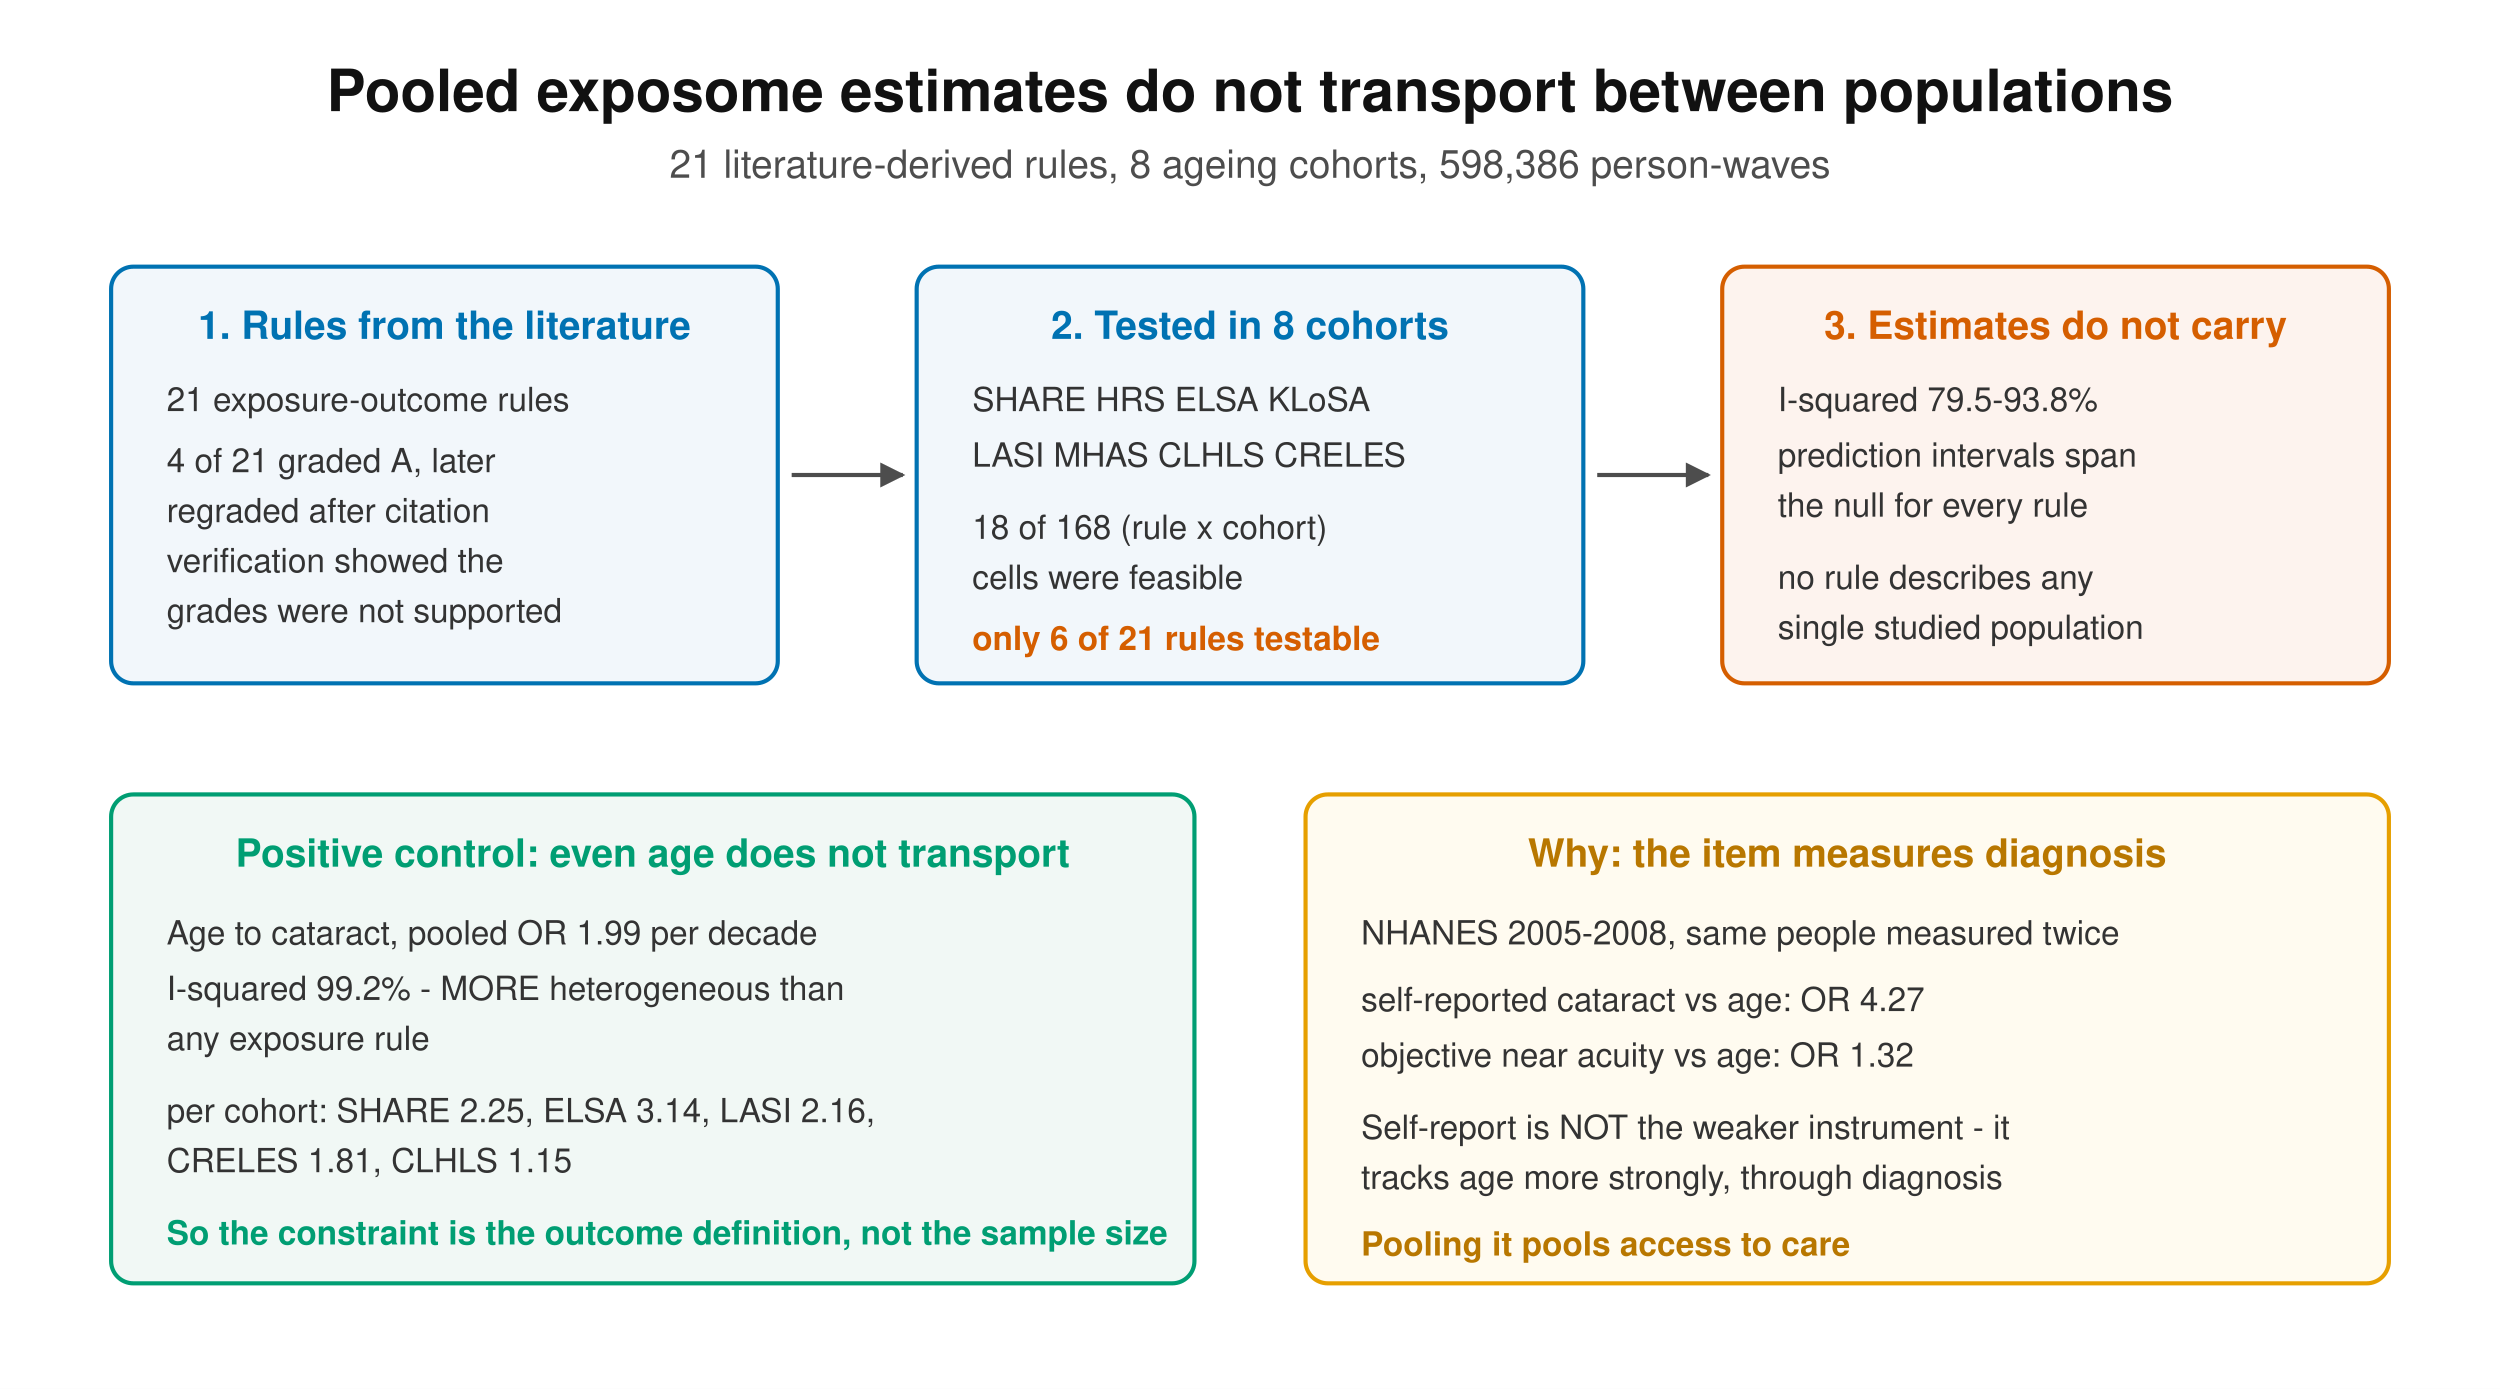
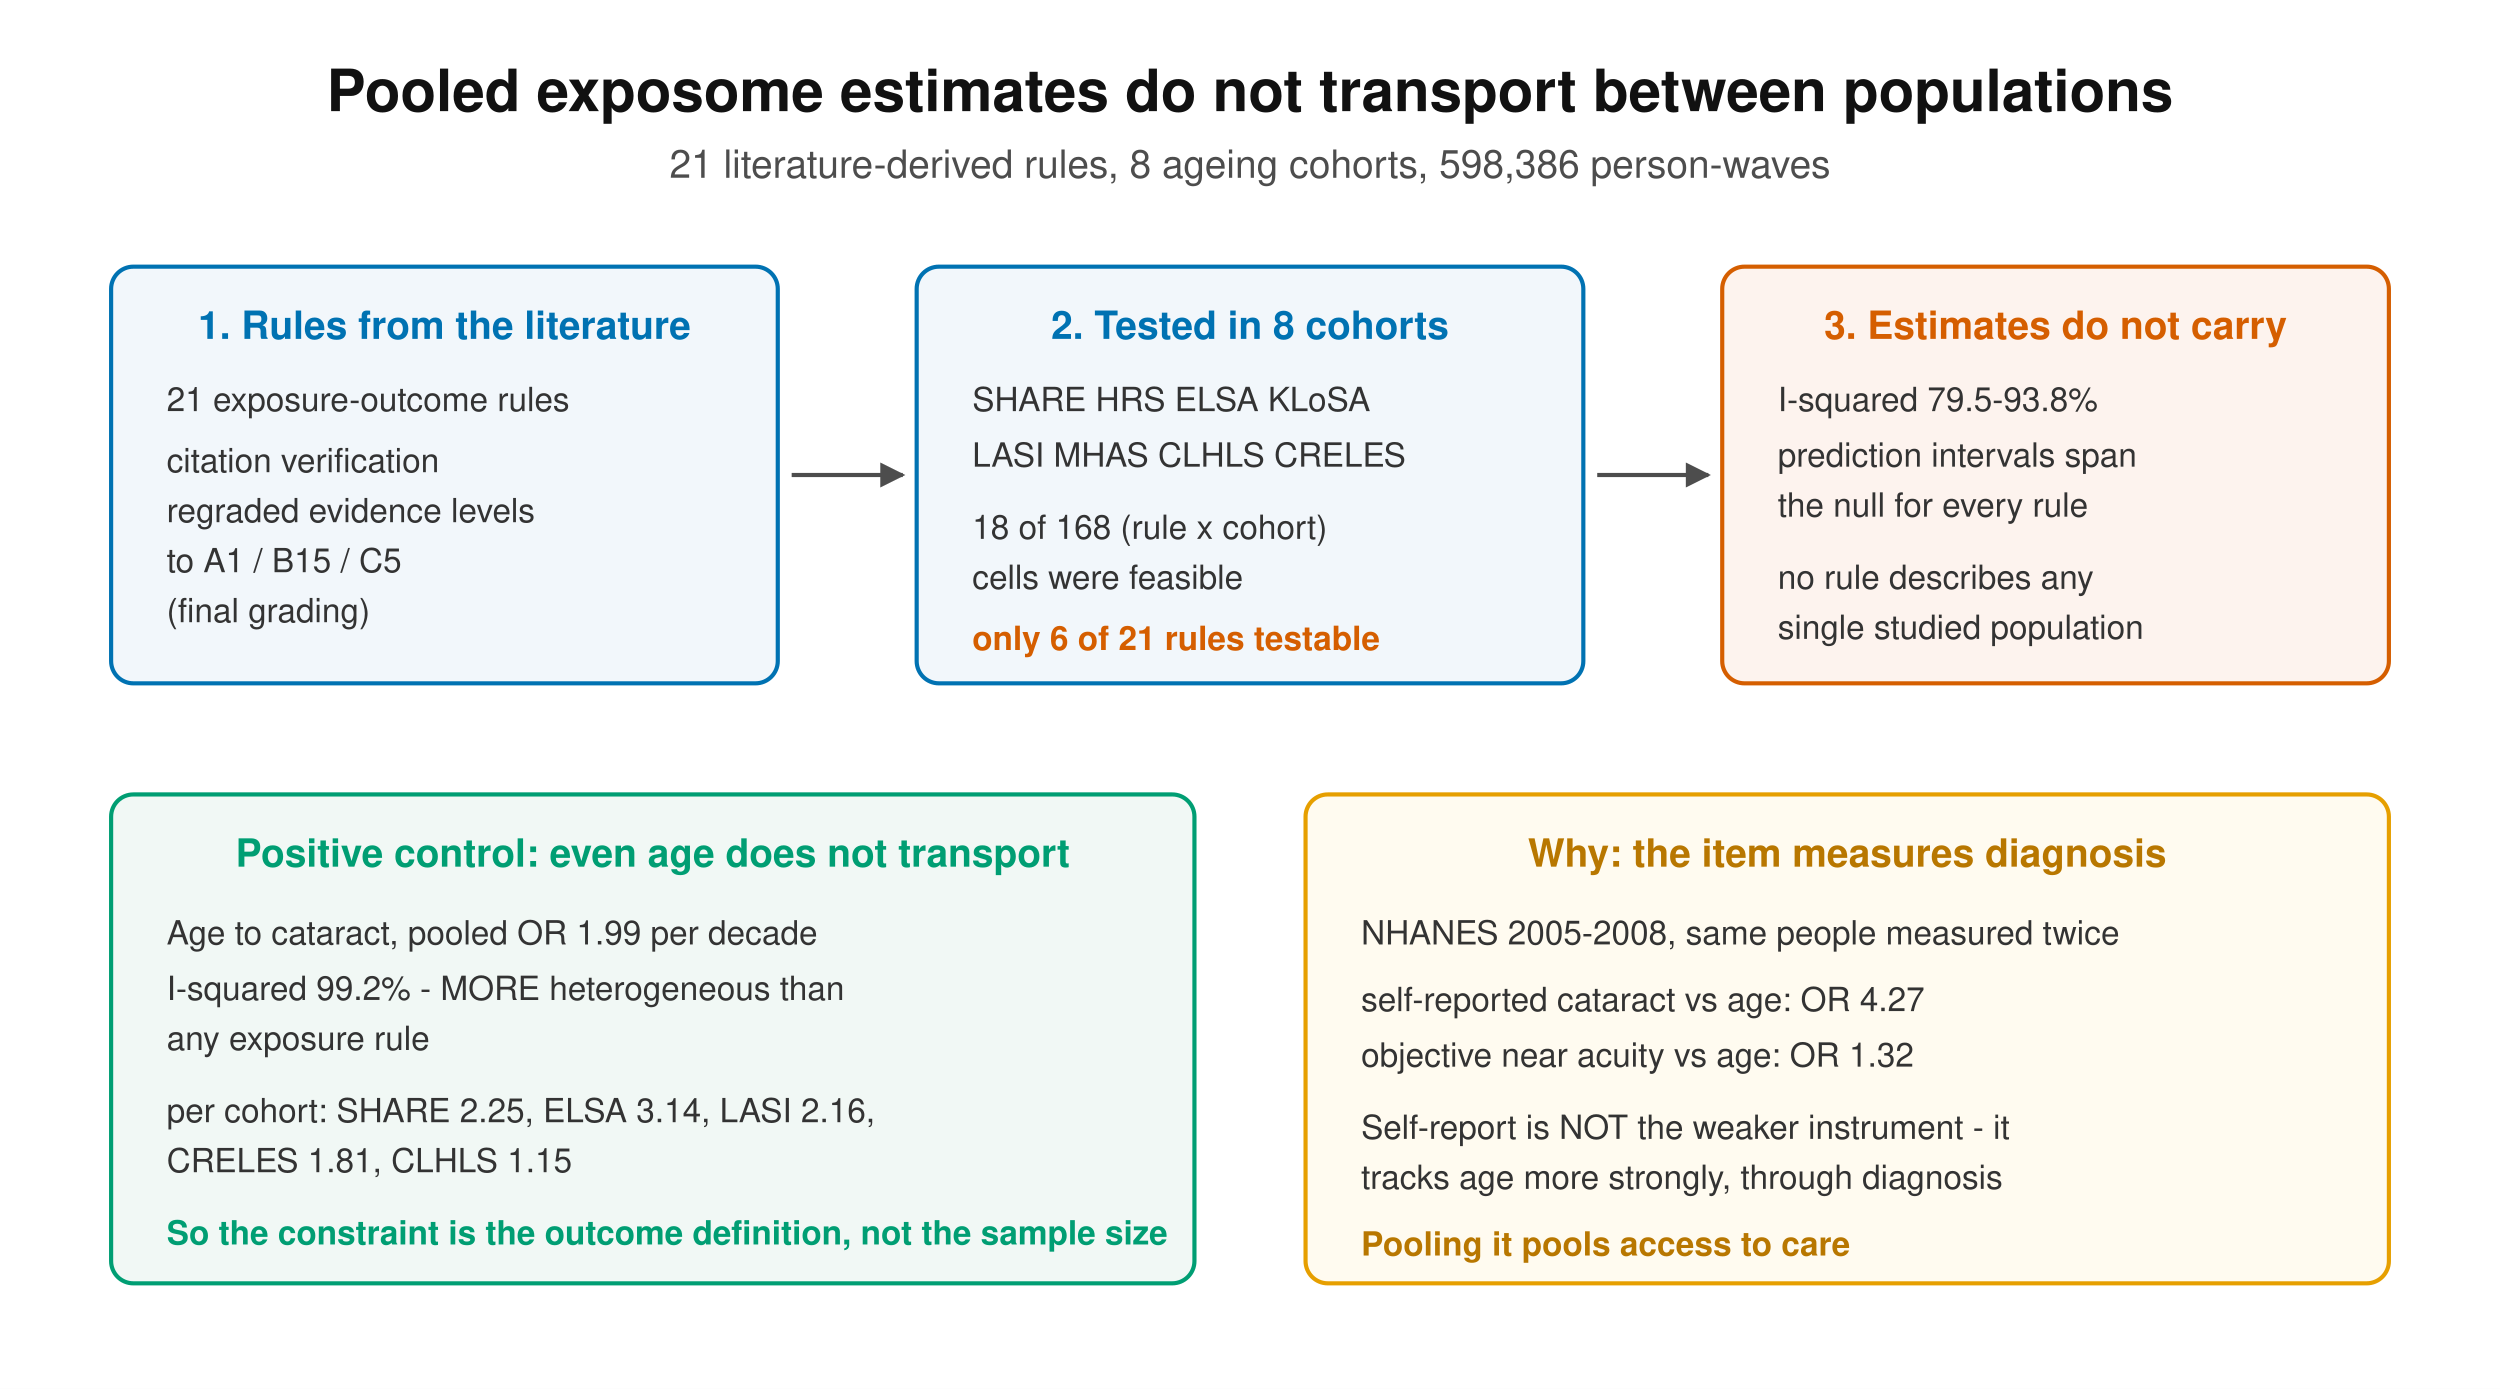
<svg xmlns="http://www.w3.org/2000/svg" viewBox="0 0 900 500" width="900" height="500" font-family="Helvetica, Arial, sans-serif">
  <rect width="900" height="500" fill="#ffffff" />
  <text x="450" y="40" text-anchor="middle" font-size="21" font-weight="bold" fill="#111111">Pooled exposome estimates do not transport between populations</text>
  <text x="450" y="64" text-anchor="middle" font-size="14" fill="#4D4D4D">
    21 literature-derived rules, 8 ageing cohorts, 598,386 person-waves
  </text>
  <rect x="40" y="96" width="240" height="150" rx="8" fill="#F2F7FB" stroke="#0072B2" stroke-width="1.5" />
  <text x="160" y="122" text-anchor="middle" font-size="14" font-weight="bold" fill="#0072B2">1. Rules from the literature</text>
  <text x="60" y="148" font-size="12" fill="#333333">21 exposure-outcome rules</text>
-   <text x="60" y="170" font-size="12" fill="#333333">4 of 21 graded A, later</text>
-   <text x="60" y="188" font-size="12" fill="#333333">regraded after citation</text>
-   <text x="60" y="206" font-size="12" fill="#333333">verification showed the</text>
-   <text x="60" y="224" font-size="12" fill="#333333">grades were not supported</text>
+   <text x="60" y="170" font-size="12" fill="#333333">citation verification</text>
+   <text x="60" y="188" font-size="12" fill="#333333">regraded evidence levels</text>
+   <text x="60" y="206" font-size="12" fill="#333333">to A1 / B15 / C5</text>
+   <text x="60" y="224" font-size="12" fill="#333333">(final grading)</text>
  <line x1="285" y1="171" x2="325" y2="171" stroke="#4D4D4D" stroke-width="1.5" marker-end="url(#a)" />
  <rect x="330" y="96" width="240" height="150" rx="8" fill="#F2F7FB" stroke="#0072B2" stroke-width="1.5" />
  <text x="450" y="122" text-anchor="middle" font-size="14" font-weight="bold" fill="#0072B2">2. Tested in 8 cohorts</text>
  <text x="350" y="148" font-size="12" fill="#333333">SHARE HRS ELSA KLoSA</text>
  <text x="350" y="168" font-size="12" fill="#333333">LASI MHAS CLHLS CRELES</text>
  <text x="350" y="194" font-size="12" fill="#333333">18 of 168 (rule x cohort)</text>
  <text x="350" y="212" font-size="12" fill="#333333">cells were feasible</text>
  <text x="350" y="234" font-size="12" font-weight="bold" fill="#D55E00">
    only 6 of 21 rules testable</text>
  <line x1="575" y1="171" x2="615" y2="171" stroke="#4D4D4D" stroke-width="1.5" marker-end="url(#a)" />
  <rect x="620" y="96" width="240" height="150" rx="8" fill="#FDF3EE" stroke="#D55E00" stroke-width="1.5" />
  <text x="740" y="122" text-anchor="middle" font-size="14" font-weight="bold" fill="#D55E00">3. Estimates do not carry</text>
  <text x="640" y="148" font-size="12" fill="#333333">I-squared 79.5-93.8%</text>
  <text x="640" y="168" font-size="12" fill="#333333">prediction intervals span</text>
  <text x="640" y="186" font-size="12" fill="#333333">the null for every rule</text>
  <text x="640" y="212" font-size="12" fill="#333333">no rule describes any</text>
  <text x="640" y="230" font-size="12" fill="#333333">single studied population</text>
  <rect x="40" y="286" width="390" height="176" rx="8" fill="#F1F8F5" stroke="#009E73" stroke-width="1.5" />
  <text x="235" y="312" text-anchor="middle" font-size="14" font-weight="bold" fill="#009E73">Positive control: even age does not transport</text>
  <text x="60" y="340" font-size="12" fill="#333333">Age to cataract, pooled OR 1.99 per decade</text>
  <text x="60" y="360" font-size="12" fill="#333333">I-squared 99.2% - MORE heterogeneous than</text>
  <text x="60" y="378" font-size="12" fill="#333333">any exposure rule</text>
  <text x="60" y="404" font-size="12" fill="#333333">per cohort: SHARE 2.25, ELSA 3.14, LASI 2.16,</text>
  <text x="60" y="422" font-size="12" fill="#333333">CRELES 1.81, CLHLS 1.15</text>
  <text x="60" y="448" font-size="12" font-weight="bold" fill="#009E73">
    So the constraint is the outcome definition, not the sample size</text>
  <rect x="470" y="286" width="390" height="176" rx="8" fill="#FFFBF0" stroke="#E69F00" stroke-width="1.5" />
  <text x="665" y="312" text-anchor="middle" font-size="14" font-weight="bold" fill="#B87700">Why: the item measures diagnosis</text>
  <text x="490" y="340" font-size="12" fill="#333333">NHANES 2005-2008, same people measured twice</text>
  <text x="490" y="364" font-size="12" fill="#333333">self-reported cataract vs age: OR 4.27</text>
  <text x="490" y="384" font-size="12" fill="#333333">objective near acuity vs age: OR 1.32</text>
  <text x="490" y="410" font-size="12" fill="#333333">Self-report is NOT the weaker instrument - it</text>
  <text x="490" y="428" font-size="12" fill="#333333">tracks age more strongly, through diagnosis</text>
  <text x="490" y="452" font-size="12" font-weight="bold" fill="#B87700">
    Pooling it pools access to care</text>
  <defs>
    <marker id="a" viewBox="0 0 10 10" refX="9" refY="5" markerWidth="6" markerHeight="6" orient="auto-start-reverse">
      <path d="M 0 0 L 10 5 L 0 10 z" fill="#4D4D4D" />
    </marker>
  </defs>
</svg>
